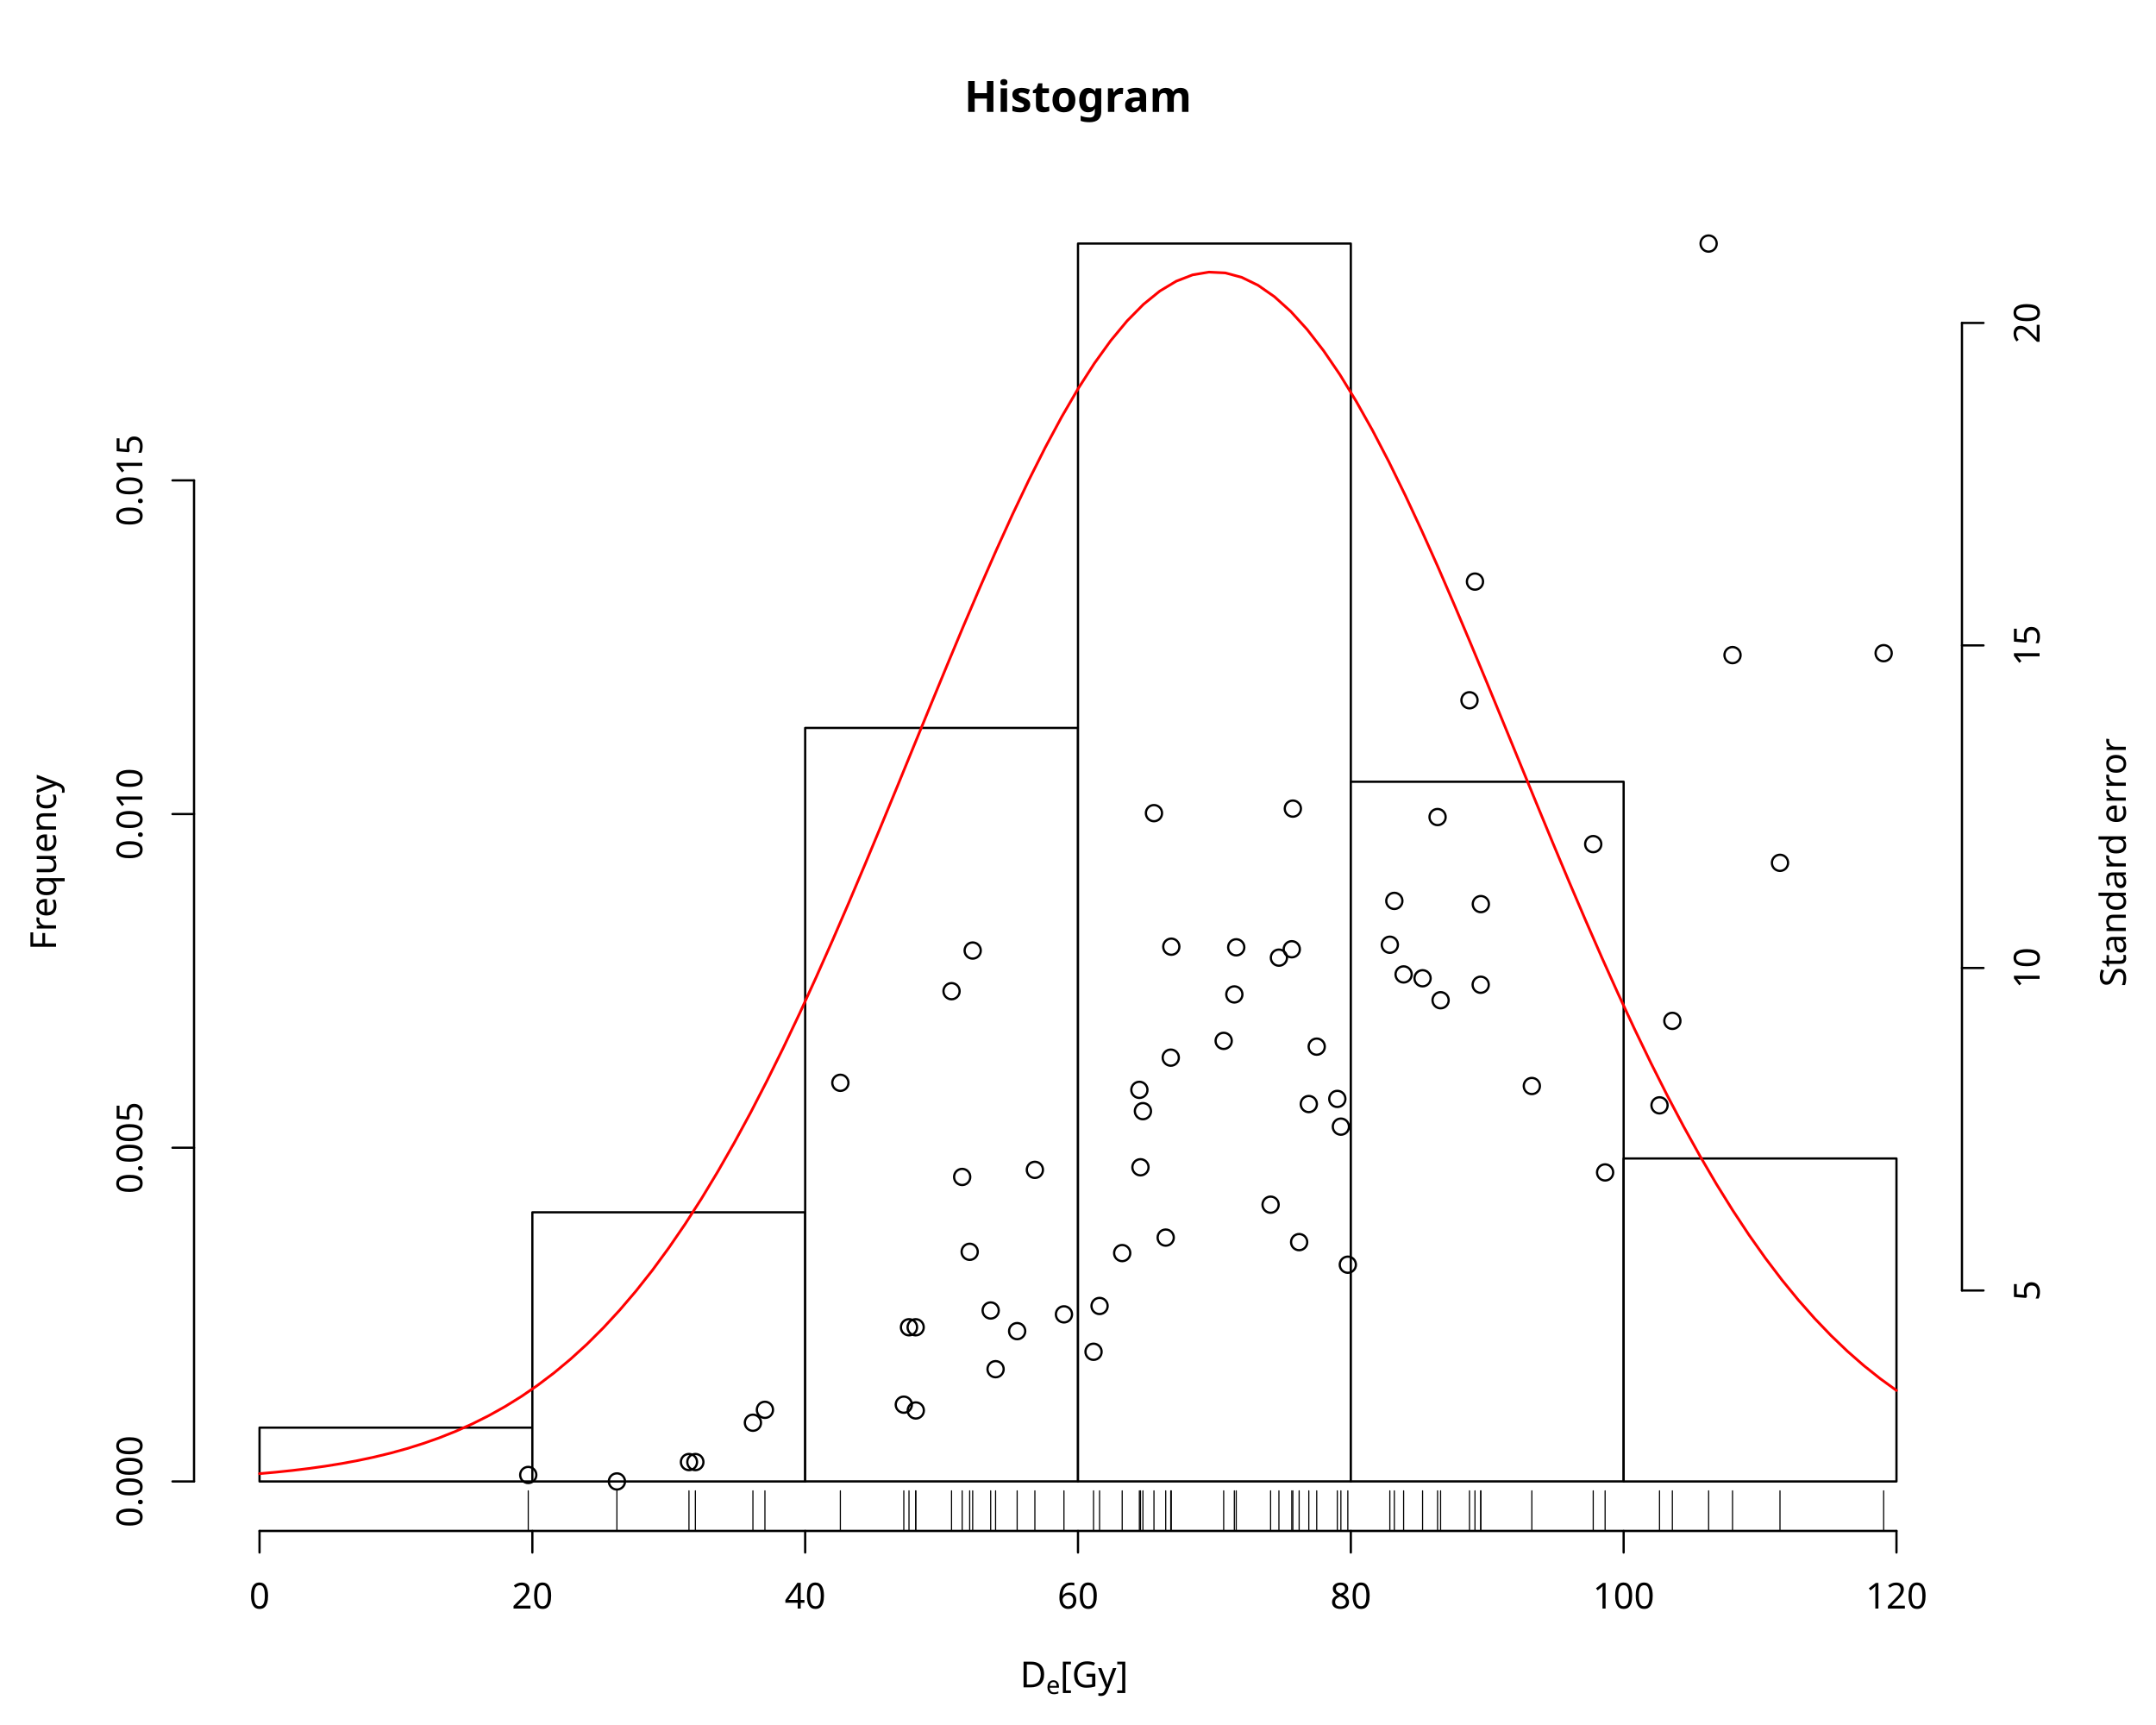
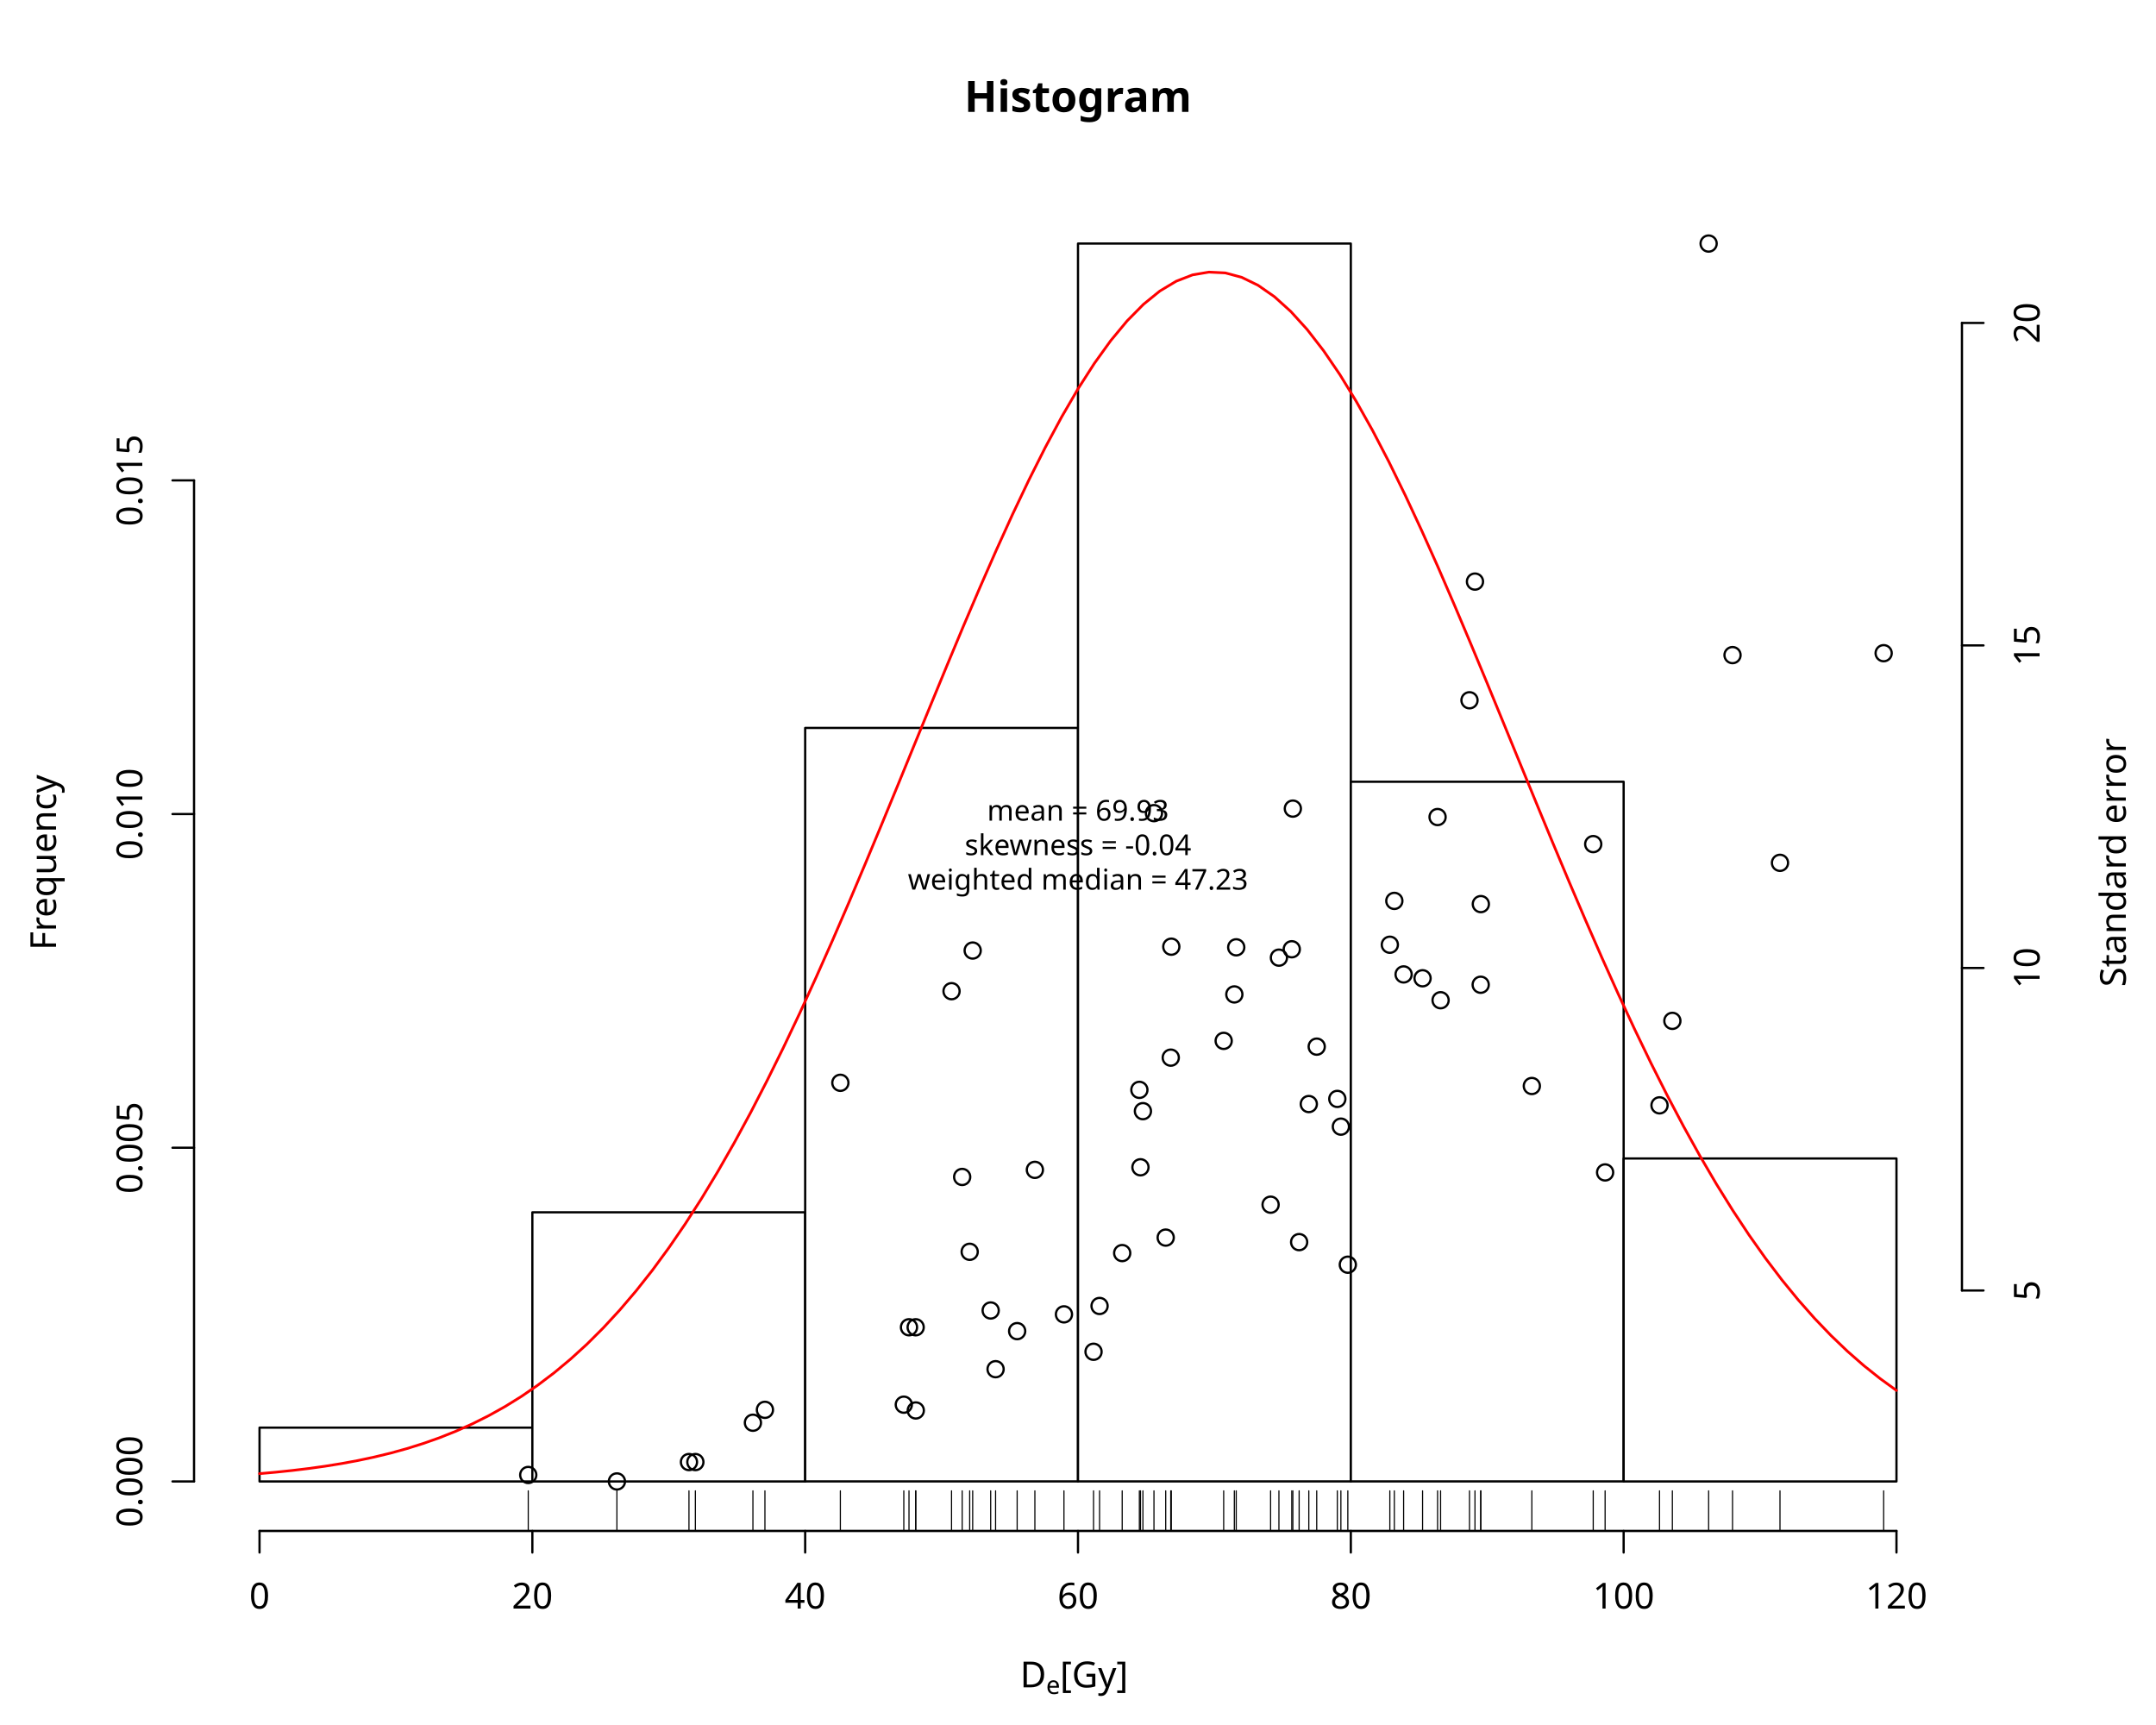
<svg xmlns="http://www.w3.org/2000/svg" class="svglite" data-engine-version="2.0" width="720.00pt" height="576.00pt" viewBox="0 0 720.00 576.00">
  <defs>
    <style type="text/css">
    .svglite line, .svglite polyline, .svglite polygon, .svglite path, .svglite rect, .svglite circle {
      fill: none;
      stroke: #000000;
      stroke-linecap: round;
      stroke-linejoin: round;
      stroke-miterlimit: 10.00;
    }
  </style>
  </defs>
  <rect width="100%" height="100%" style="stroke: none; fill: #FFFFFF;" />
  <defs>
    <clipPath id="cpMC4wMHw3MjAuMDB8MC4wMHw1NzYuMDA=">
      <rect x="0.00" y="0.00" width="720.00" height="576.00" />
    </clipPath>
  </defs>
  <g clip-path="url(#cpMC4wMHw3MjAuMDB8MC4wMHw1NzYuMDA=)">
    <text x="360.00" y="37.36" text-anchor="middle" style="font-size: 14.40px; font-weight: bold; font-family: sans;" textLength="65.63px" lengthAdjust="spacingAndGlyphs">Histogram</text>
    <text x="340.66" y="563.43" style="font-size: 12.00px; font-family: sans;" textLength="8.67px" lengthAdjust="spacingAndGlyphs">D</text>
    <text x="349.33" y="565.65" style="font-size: 8.40px; font-family: sans;" textLength="4.67px" lengthAdjust="spacingAndGlyphs">e</text>
    <text x="354.00" y="563.43" style="font-size: 12.00px; font-family: sans;" textLength="25.34px" lengthAdjust="spacingAndGlyphs"> [Gy]</text>
    <text transform="translate(18.72,288.00) rotate(-90)" text-anchor="middle" style="font-size: 12.00px; font-family: sans;" textLength="56.71px" lengthAdjust="spacingAndGlyphs">Frequency</text>
    <line x1="86.67" y1="511.20" x2="633.33" y2="511.20" style="stroke-width: 0.75;" />
    <line x1="86.67" y1="511.20" x2="86.67" y2="518.40" style="stroke-width: 0.75;" />
    <line x1="177.78" y1="511.20" x2="177.78" y2="518.40" style="stroke-width: 0.75;" />
    <line x1="268.89" y1="511.20" x2="268.89" y2="518.40" style="stroke-width: 0.75;" />
    <line x1="360.00" y1="511.20" x2="360.00" y2="518.40" style="stroke-width: 0.75;" />
    <line x1="451.11" y1="511.20" x2="451.11" y2="518.40" style="stroke-width: 0.75;" />
    <line x1="542.22" y1="511.20" x2="542.22" y2="518.40" style="stroke-width: 0.75;" />
    <line x1="633.33" y1="511.20" x2="633.33" y2="518.40" style="stroke-width: 0.75;" />
    <text x="86.67" y="537.12" text-anchor="middle" style="font-size: 12.00px; font-family: sans;" textLength="6.67px" lengthAdjust="spacingAndGlyphs">0</text>
    <text x="177.78" y="537.12" text-anchor="middle" style="font-size: 12.00px; font-family: sans;" textLength="13.35px" lengthAdjust="spacingAndGlyphs">20</text>
    <text x="268.89" y="537.12" text-anchor="middle" style="font-size: 12.00px; font-family: sans;" textLength="13.35px" lengthAdjust="spacingAndGlyphs">40</text>
    <text x="360.00" y="537.12" text-anchor="middle" style="font-size: 12.00px; font-family: sans;" textLength="13.35px" lengthAdjust="spacingAndGlyphs">60</text>
    <text x="451.11" y="537.12" text-anchor="middle" style="font-size: 12.00px; font-family: sans;" textLength="13.35px" lengthAdjust="spacingAndGlyphs">80</text>
    <text x="542.22" y="537.12" text-anchor="middle" style="font-size: 12.00px; font-family: sans;" textLength="20.02px" lengthAdjust="spacingAndGlyphs">100</text>
    <text x="633.33" y="537.12" text-anchor="middle" style="font-size: 12.00px; font-family: sans;" textLength="20.02px" lengthAdjust="spacingAndGlyphs">120</text>
    <line x1="64.80" y1="494.67" x2="64.80" y2="160.41" style="stroke-width: 0.75;" />
    <line x1="64.80" y1="494.67" x2="57.60" y2="494.67" style="stroke-width: 0.75;" />
    <line x1="64.80" y1="383.25" x2="57.60" y2="383.25" style="stroke-width: 0.75;" />
    <line x1="64.80" y1="271.83" x2="57.60" y2="271.83" style="stroke-width: 0.75;" />
    <line x1="64.80" y1="160.41" x2="57.60" y2="160.41" style="stroke-width: 0.75;" />
    <text transform="translate(47.52,494.67) rotate(-90)" text-anchor="middle" style="font-size: 12.00px; font-family: sans;" textLength="30.03px" lengthAdjust="spacingAndGlyphs">0.000</text>
    <text transform="translate(47.52,383.25) rotate(-90)" text-anchor="middle" style="font-size: 12.00px; font-family: sans;" textLength="30.03px" lengthAdjust="spacingAndGlyphs">0.005</text>
    <text transform="translate(47.52,271.83) rotate(-90)" text-anchor="middle" style="font-size: 12.00px; font-family: sans;" textLength="30.03px" lengthAdjust="spacingAndGlyphs">0.010</text>
    <text transform="translate(47.52,160.41) rotate(-90)" text-anchor="middle" style="font-size: 12.00px; font-family: sans;" textLength="30.03px" lengthAdjust="spacingAndGlyphs">0.015</text>
  </g>
  <defs>
    <clipPath id="cpNjQuODB8NjU1LjIwfDY0LjgwfDUxMS4yMA==">
      <rect x="64.80" y="64.80" width="590.40" height="446.40" />
    </clipPath>
  </defs>
  <g clip-path="url(#cpNjQuODB8NjU1LjIwfDY0LjgwfDUxMS4yMA==)">
    <rect x="86.67" y="476.70" width="91.11" height="17.97" style="stroke-width: 0.75; fill: #FFFFFF;" />
    <rect x="177.78" y="404.81" width="91.11" height="89.86" style="stroke-width: 0.75; fill: #FFFFFF;" />
    <rect x="268.89" y="243.07" width="91.11" height="251.59" style="stroke-width: 0.75; fill: #FFFFFF;" />
    <rect x="360.00" y="81.33" width="91.11" height="413.33" style="stroke-width: 0.75; fill: #FFFFFF;" />
    <rect x="451.11" y="261.04" width="91.11" height="233.62" style="stroke-width: 0.75; fill: #FFFFFF;" />
    <rect x="542.22" y="386.84" width="91.11" height="107.83" style="stroke-width: 0.75; fill: #FFFFFF;" />
  </g>
  <g clip-path="url(#cpMC4wMHw3MjAuMDB8MC4wMHw1NzYuMDA=)">
    <line x1="176.41" y1="511.20" x2="176.41" y2="497.81" style="stroke-width: 0.38;" />
    <line x1="206.02" y1="511.20" x2="206.02" y2="497.81" style="stroke-width: 0.38;" />
    <line x1="230.08" y1="511.20" x2="230.08" y2="497.81" style="stroke-width: 0.38;" />
    <line x1="232.22" y1="511.20" x2="232.22" y2="497.81" style="stroke-width: 0.38;" />
    <line x1="251.44" y1="511.20" x2="251.44" y2="497.81" style="stroke-width: 0.38;" />
    <line x1="255.45" y1="511.20" x2="255.45" y2="497.81" style="stroke-width: 0.38;" />
    <line x1="280.64" y1="511.20" x2="280.64" y2="497.81" style="stroke-width: 0.38;" />
    <line x1="301.83" y1="511.20" x2="301.83" y2="497.81" style="stroke-width: 0.38;" />
    <line x1="303.56" y1="511.20" x2="303.56" y2="497.81" style="stroke-width: 0.38;" />
    <line x1="305.79" y1="511.20" x2="305.79" y2="497.81" style="stroke-width: 0.38;" />
    <line x1="305.83" y1="511.20" x2="305.83" y2="497.81" style="stroke-width: 0.38;" />
    <line x1="317.77" y1="511.20" x2="317.77" y2="497.81" style="stroke-width: 0.38;" />
    <line x1="321.32" y1="511.20" x2="321.32" y2="497.81" style="stroke-width: 0.38;" />
    <line x1="323.83" y1="511.20" x2="323.83" y2="497.81" style="stroke-width: 0.38;" />
    <line x1="324.83" y1="511.20" x2="324.83" y2="497.81" style="stroke-width: 0.38;" />
    <line x1="330.84" y1="511.20" x2="330.84" y2="497.81" style="stroke-width: 0.38;" />
    <line x1="332.48" y1="511.20" x2="332.48" y2="497.81" style="stroke-width: 0.38;" />
    <line x1="339.68" y1="511.20" x2="339.68" y2="497.81" style="stroke-width: 0.38;" />
    <line x1="345.60" y1="511.20" x2="345.60" y2="497.81" style="stroke-width: 0.38;" />
    <line x1="355.31" y1="511.20" x2="355.31" y2="497.81" style="stroke-width: 0.38;" />
    <line x1="365.19" y1="511.20" x2="365.19" y2="497.81" style="stroke-width: 0.38;" />
    <line x1="367.20" y1="511.20" x2="367.20" y2="497.81" style="stroke-width: 0.38;" />
    <line x1="374.76" y1="511.20" x2="374.76" y2="497.81" style="stroke-width: 0.38;" />
    <line x1="380.50" y1="511.20" x2="380.50" y2="497.81" style="stroke-width: 0.38;" />
    <line x1="380.86" y1="511.20" x2="380.86" y2="497.81" style="stroke-width: 0.38;" />
    <line x1="381.68" y1="511.20" x2="381.68" y2="497.81" style="stroke-width: 0.38;" />
    <line x1="385.37" y1="511.20" x2="385.37" y2="497.81" style="stroke-width: 0.38;" />
    <line x1="389.29" y1="511.20" x2="389.29" y2="497.81" style="stroke-width: 0.38;" />
    <line x1="390.98" y1="511.20" x2="390.98" y2="497.81" style="stroke-width: 0.38;" />
    <line x1="391.16" y1="511.20" x2="391.16" y2="497.81" style="stroke-width: 0.38;" />
    <line x1="408.65" y1="511.20" x2="408.65" y2="497.81" style="stroke-width: 0.38;" />
    <line x1="412.21" y1="511.20" x2="412.21" y2="497.81" style="stroke-width: 0.38;" />
    <line x1="412.84" y1="511.20" x2="412.84" y2="497.81" style="stroke-width: 0.38;" />
    <line x1="424.32" y1="511.20" x2="424.32" y2="497.81" style="stroke-width: 0.38;" />
    <line x1="427.10" y1="511.20" x2="427.10" y2="497.81" style="stroke-width: 0.38;" />
    <line x1="431.39" y1="511.20" x2="431.39" y2="497.81" style="stroke-width: 0.38;" />
    <line x1="431.75" y1="511.20" x2="431.75" y2="497.81" style="stroke-width: 0.38;" />
    <line x1="433.85" y1="511.20" x2="433.85" y2="497.81" style="stroke-width: 0.38;" />
    <line x1="437.08" y1="511.20" x2="437.08" y2="497.81" style="stroke-width: 0.38;" />
    <line x1="439.72" y1="511.20" x2="439.72" y2="497.81" style="stroke-width: 0.38;" />
    <line x1="446.60" y1="511.20" x2="446.60" y2="497.81" style="stroke-width: 0.38;" />
    <line x1="447.79" y1="511.20" x2="447.79" y2="497.81" style="stroke-width: 0.38;" />
    <line x1="450.11" y1="511.20" x2="450.11" y2="497.81" style="stroke-width: 0.38;" />
    <line x1="464.14" y1="511.20" x2="464.14" y2="497.81" style="stroke-width: 0.38;" />
    <line x1="465.64" y1="511.20" x2="465.64" y2="497.81" style="stroke-width: 0.38;" />
    <line x1="468.74" y1="511.20" x2="468.74" y2="497.81" style="stroke-width: 0.38;" />
    <line x1="475.07" y1="511.20" x2="475.07" y2="497.81" style="stroke-width: 0.38;" />
    <line x1="480.08" y1="511.20" x2="480.08" y2="497.81" style="stroke-width: 0.38;" />
    <line x1="481.09" y1="511.20" x2="481.09" y2="497.81" style="stroke-width: 0.38;" />
    <line x1="490.74" y1="511.20" x2="490.74" y2="497.81" style="stroke-width: 0.38;" />
    <line x1="492.57" y1="511.20" x2="492.57" y2="497.81" style="stroke-width: 0.38;" />
    <line x1="494.48" y1="511.20" x2="494.48" y2="497.81" style="stroke-width: 0.38;" />
    <line x1="494.53" y1="511.20" x2="494.53" y2="497.81" style="stroke-width: 0.38;" />
    <line x1="511.56" y1="511.20" x2="511.56" y2="497.81" style="stroke-width: 0.38;" />
    <line x1="532.06" y1="511.20" x2="532.06" y2="497.81" style="stroke-width: 0.38;" />
    <line x1="536.03" y1="511.20" x2="536.03" y2="497.81" style="stroke-width: 0.38;" />
    <line x1="554.20" y1="511.20" x2="554.20" y2="497.81" style="stroke-width: 0.38;" />
    <line x1="558.49" y1="511.20" x2="558.49" y2="497.81" style="stroke-width: 0.38;" />
    <line x1="570.60" y1="511.20" x2="570.60" y2="497.81" style="stroke-width: 0.38;" />
    <line x1="578.58" y1="511.20" x2="578.58" y2="497.81" style="stroke-width: 0.38;" />
    <line x1="594.43" y1="511.20" x2="594.43" y2="497.81" style="stroke-width: 0.38;" />
    <line x1="629.05" y1="511.20" x2="629.05" y2="497.81" style="stroke-width: 0.38;" />
  </g>
  <g clip-path="url(#cpNjQuODB8NjU1LjIwfDY0LjgwfDUxMS4yMA==)">
    <polyline points="86.67,492.07 92.13,491.58 97.60,491.01 103.07,490.35 108.53,489.59 114.00,488.71 119.47,487.70 124.93,486.54 130.40,485.22 135.87,483.71 141.33,482.00 146.80,480.07 152.27,477.89 157.73,475.45 163.20,472.71 168.67,469.66 174.13,466.28 179.60,462.52 185.07,458.38 190.53,453.83 196.00,448.85 201.47,443.40 206.93,437.48 212.40,431.07 217.87,424.15 223.33,416.70 228.80,408.73 234.27,400.22 239.73,391.17 245.20,381.60 250.67,371.51 256.13,360.91 261.60,349.84 267.07,338.31 272.53,326.37 278.00,314.05 283.47,301.40 288.93,288.49 294.40,275.36 299.87,262.09 305.33,248.74 310.80,235.41 316.27,222.16 321.73,209.08 327.20,196.27 332.67,183.80 338.13,171.78 343.60,160.28 349.07,149.41 354.53,139.24 360.00,129.85 365.47,121.33 370.93,113.74 376.40,107.15 381.87,101.61 387.33,97.18 392.80,93.90 398.27,91.78 403.73,90.86 409.20,91.13 414.67,92.60 420.13,95.26 425.60,99.07 431.07,104.01 436.53,110.03 442.00,117.09 447.47,125.11 452.93,134.04 458.40,143.79 463.87,154.30 469.33,165.47 474.80,177.22 480.27,189.45 485.73,202.09 491.20,215.04 496.67,228.20 502.13,241.50 507.60,254.85 513.07,268.17 518.53,281.38 524.00,294.42 529.47,307.22 534.93,319.72 540.40,331.88 545.87,343.64 551.33,354.96 556.80,365.82 562.27,376.19 567.73,386.04 573.20,395.38 578.67,404.18 584.13,412.44 589.60,420.17 595.07,427.38 600.53,434.06 606.00,440.25 611.47,445.95 616.93,451.18 622.40,455.97 627.87,460.33 633.33,464.29 " style="stroke-width: 0.90; stroke: #FF0000;" />
+     <text x="360.00" y="274.02" text-anchor="middle" style="font-size: 9.60px; font-family: sans;" textLength="58.99px" lengthAdjust="spacingAndGlyphs">mean = 69.93</text>
+     <text x="360.00" y="285.54" text-anchor="middle" style="font-size: 9.60px; font-family: sans;" textLength="75.00px" lengthAdjust="spacingAndGlyphs">skewness = -0.04</text>
+     <text x="360.00" y="297.06" text-anchor="middle" style="font-size: 9.60px; font-family: sans;" textLength="107.56px" lengthAdjust="spacingAndGlyphs">weighted median = 47.23</text>
+     <text x="360.00" y="308.58" text-anchor="middle" style="font-size: 9.60px; font-family: sans;" textLength="0.00px" lengthAdjust="spacingAndGlyphs" />
    <circle cx="176.41" cy="492.51" r="2.70" style="stroke-width: 0.75;" />
    <circle cx="206.02" cy="494.67" r="2.70" style="stroke-width: 0.75;" />
    <circle cx="230.08" cy="488.20" r="2.70" style="stroke-width: 0.75;" />
    <circle cx="232.22" cy="488.20" r="2.70" style="stroke-width: 0.75;" />
    <circle cx="251.44" cy="475.07" r="2.70" style="stroke-width: 0.75;" />
    <circle cx="255.45" cy="470.76" r="2.70" style="stroke-width: 0.75;" />
    <circle cx="280.64" cy="361.56" r="2.70" style="stroke-width: 0.75;" />
    <circle cx="301.83" cy="469.04" r="2.70" style="stroke-width: 0.75;" />
    <circle cx="303.56" cy="443.19" r="2.70" style="stroke-width: 0.75;" />
    <circle cx="305.79" cy="443.19" r="2.70" style="stroke-width: 0.75;" />
    <circle cx="305.83" cy="470.97" r="2.70" style="stroke-width: 0.75;" />
    <circle cx="317.77" cy="330.97" r="2.70" style="stroke-width: 0.75;" />
    <circle cx="321.32" cy="393.00" r="2.70" style="stroke-width: 0.75;" />
    <circle cx="323.83" cy="417.99" r="2.70" style="stroke-width: 0.75;" />
    <circle cx="324.83" cy="317.40" r="2.70" style="stroke-width: 0.75;" />
    <circle cx="330.84" cy="437.59" r="2.70" style="stroke-width: 0.75;" />
    <circle cx="332.48" cy="457.19" r="2.70" style="stroke-width: 0.75;" />
    <circle cx="339.68" cy="444.48" r="2.70" style="stroke-width: 0.75;" />
    <circle cx="345.60" cy="390.63" r="2.70" style="stroke-width: 0.75;" />
    <circle cx="355.31" cy="438.88" r="2.70" style="stroke-width: 0.75;" />
    <circle cx="365.19" cy="451.37" r="2.70" style="stroke-width: 0.75;" />
    <circle cx="367.20" cy="436.08" r="2.70" style="stroke-width: 0.75;" />
    <circle cx="374.76" cy="418.42" r="2.70" style="stroke-width: 0.75;" />
    <circle cx="380.50" cy="363.92" r="2.70" style="stroke-width: 0.75;" />
    <circle cx="380.86" cy="389.77" r="2.70" style="stroke-width: 0.75;" />
    <circle cx="381.68" cy="371.03" r="2.70" style="stroke-width: 0.75;" />
    <circle cx="385.37" cy="271.52" r="2.70" style="stroke-width: 0.75;" />
    <circle cx="389.29" cy="413.25" r="2.70" style="stroke-width: 0.75;" />
    <circle cx="390.98" cy="353.16" r="2.70" style="stroke-width: 0.75;" />
    <circle cx="391.16" cy="316.11" r="2.70" style="stroke-width: 0.75;" />
    <circle cx="408.65" cy="347.56" r="2.70" style="stroke-width: 0.75;" />
    <circle cx="412.21" cy="332.05" r="2.70" style="stroke-width: 0.75;" />
    <circle cx="412.84" cy="316.32" r="2.70" style="stroke-width: 0.75;" />
    <circle cx="424.32" cy="402.26" r="2.70" style="stroke-width: 0.75;" />
    <circle cx="427.10" cy="319.77" r="2.70" style="stroke-width: 0.75;" />
    <circle cx="431.39" cy="316.97" r="2.70" style="stroke-width: 0.75;" />
    <circle cx="431.75" cy="270.01" r="2.70" style="stroke-width: 0.75;" />
    <circle cx="433.85" cy="414.76" r="2.70" style="stroke-width: 0.75;" />
    <circle cx="437.08" cy="368.66" r="2.70" style="stroke-width: 0.75;" />
    <circle cx="439.72" cy="349.49" r="2.70" style="stroke-width: 0.75;" />
    <circle cx="446.60" cy="366.94" r="2.70" style="stroke-width: 0.75;" />
    <circle cx="447.79" cy="376.20" r="2.70" style="stroke-width: 0.75;" />
    <circle cx="450.11" cy="422.30" r="2.70" style="stroke-width: 0.75;" />
    <circle cx="464.14" cy="315.46" r="2.70" style="stroke-width: 0.75;" />
    <circle cx="465.64" cy="300.82" r="2.70" style="stroke-width: 0.75;" />
    <circle cx="468.74" cy="325.37" r="2.70" style="stroke-width: 0.75;" />
    <circle cx="475.07" cy="326.66" r="2.70" style="stroke-width: 0.75;" />
    <circle cx="480.08" cy="272.82" r="2.70" style="stroke-width: 0.75;" />
    <circle cx="481.09" cy="333.99" r="2.70" style="stroke-width: 0.75;" />
    <circle cx="490.74" cy="233.83" r="2.70" style="stroke-width: 0.75;" />
    <circle cx="492.57" cy="194.20" r="2.70" style="stroke-width: 0.75;" />
    <circle cx="494.48" cy="328.82" r="2.70" style="stroke-width: 0.75;" />
    <circle cx="494.53" cy="301.89" r="2.70" style="stroke-width: 0.75;" />
    <circle cx="511.56" cy="362.63" r="2.70" style="stroke-width: 0.75;" />
    <circle cx="532.06" cy="281.86" r="2.70" style="stroke-width: 0.75;" />
    <circle cx="536.03" cy="391.49" r="2.70" style="stroke-width: 0.75;" />
    <circle cx="554.20" cy="369.09" r="2.70" style="stroke-width: 0.75;" />
    <circle cx="558.49" cy="340.88" r="2.70" style="stroke-width: 0.75;" />
    <circle cx="570.60" cy="81.33" r="2.70" style="stroke-width: 0.75;" />
    <circle cx="578.58" cy="218.75" r="2.70" style="stroke-width: 0.75;" />
    <circle cx="594.43" cy="288.11" r="2.70" style="stroke-width: 0.75;" />
    <circle cx="629.05" cy="218.11" r="2.70" style="stroke-width: 0.75;" />
  </g>
  <g clip-path="url(#cpMC4wMHw3MjAuMDB8MC4wMHw1NzYuMDA=)">
    <line x1="655.20" y1="430.91" x2="655.20" y2="107.83" style="stroke-width: 0.75;" />
    <line x1="655.20" y1="430.91" x2="662.40" y2="430.91" style="stroke-width: 0.75;" />
    <line x1="655.20" y1="323.22" x2="662.40" y2="323.22" style="stroke-width: 0.75;" />
    <line x1="655.20" y1="215.52" x2="662.40" y2="215.52" style="stroke-width: 0.75;" />
    <line x1="655.20" y1="107.83" x2="662.40" y2="107.83" style="stroke-width: 0.75;" />
    <text transform="translate(681.12,430.91) rotate(-90)" text-anchor="middle" style="font-size: 12.00px; font-family: sans;" textLength="6.67px" lengthAdjust="spacingAndGlyphs">5</text>
    <text transform="translate(681.12,323.22) rotate(-90)" text-anchor="middle" style="font-size: 12.00px; font-family: sans;" textLength="13.35px" lengthAdjust="spacingAndGlyphs">10</text>
    <text transform="translate(681.12,215.52) rotate(-90)" text-anchor="middle" style="font-size: 12.00px; font-family: sans;" textLength="13.35px" lengthAdjust="spacingAndGlyphs">15</text>
    <text transform="translate(681.12,107.83) rotate(-90)" text-anchor="middle" style="font-size: 12.00px; font-family: sans;" textLength="13.35px" lengthAdjust="spacingAndGlyphs">20</text>
    <text transform="translate(709.92,288.00) rotate(-90)" text-anchor="middle" style="font-size: 12.00px; font-family: sans;" textLength="77.38px" lengthAdjust="spacingAndGlyphs">Standard error</text>
  </g>
  <defs>
    <clipPath id="cpNTkuMDR8Njg5Ljc2fDU5LjA0fDUwMi41Ng==">
      <rect x="59.04" y="59.04" width="630.72" height="443.52" />
    </clipPath>
  </defs>
  <g clip-path="url(#cpNTkuMDR8Njg5Ljc2fDU5LjA0fDUwMi41Ng==)">
</g>
</svg>
